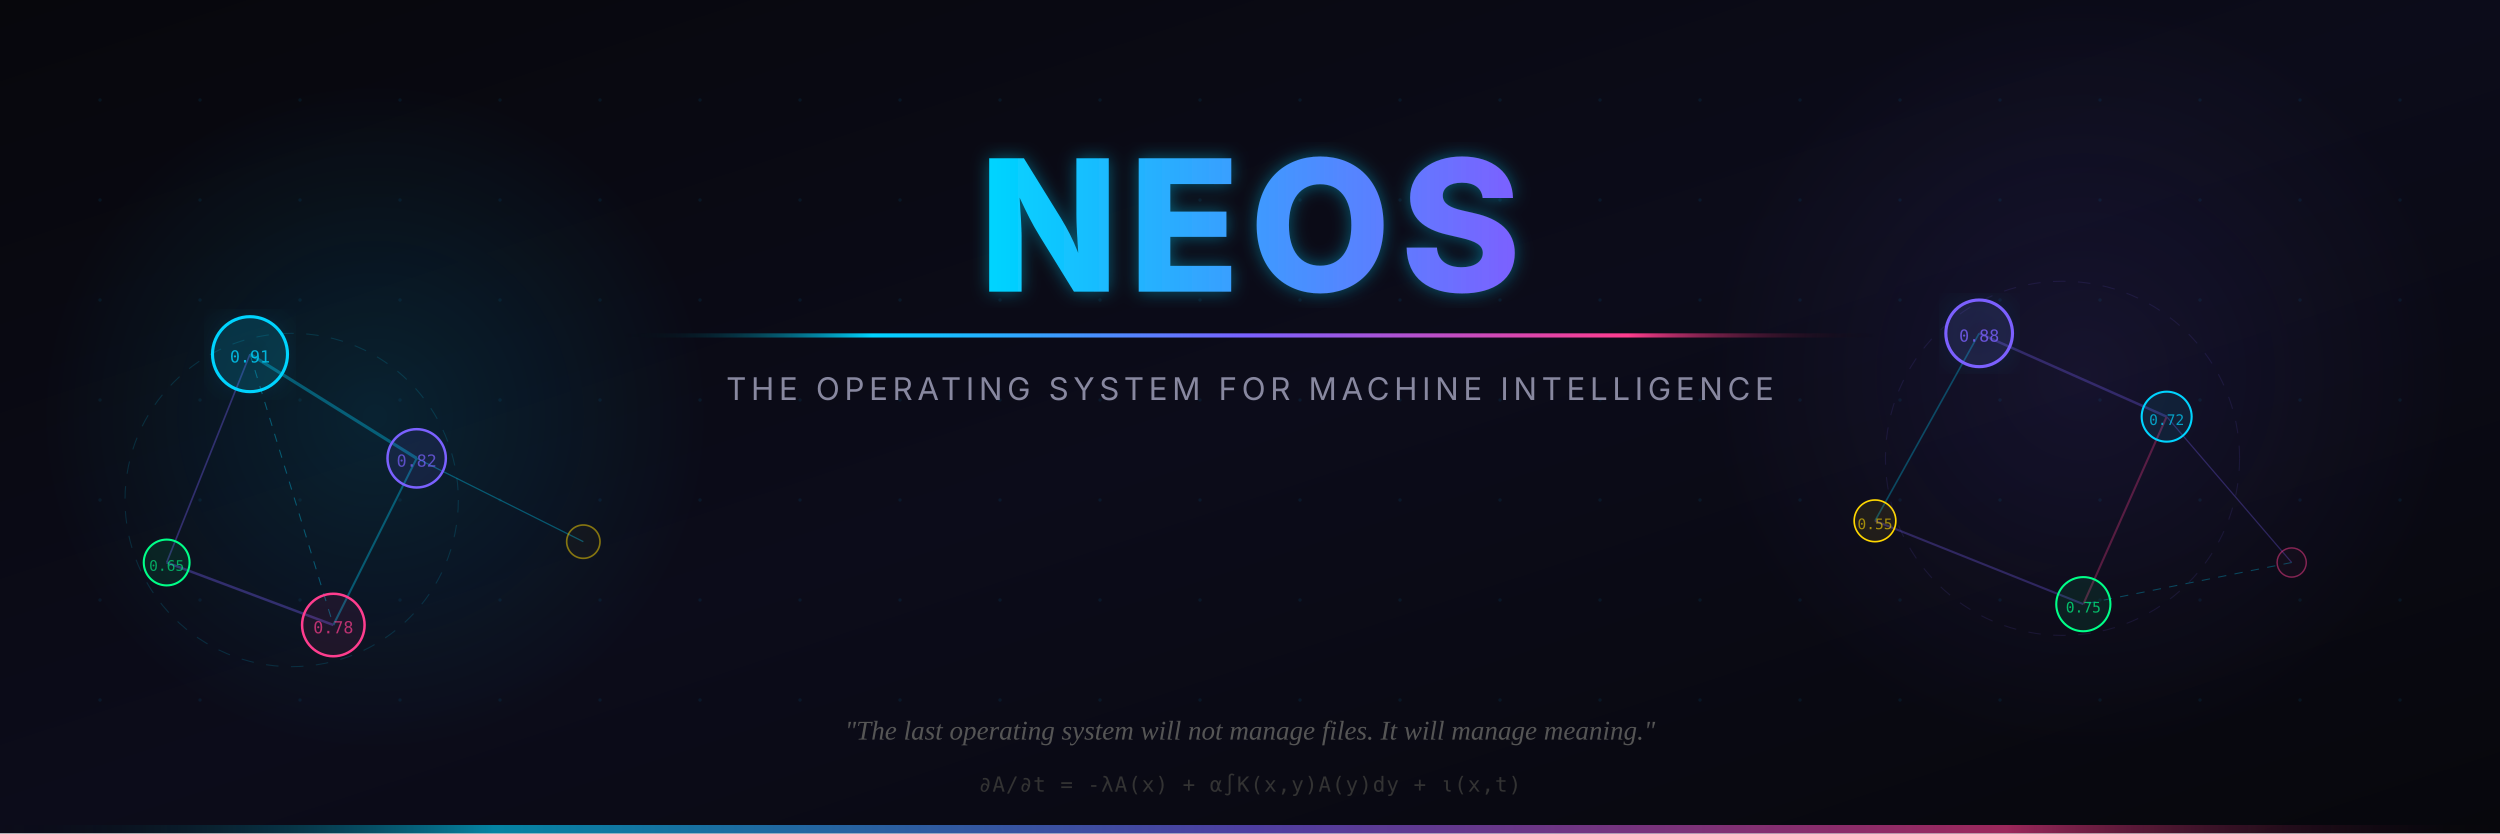
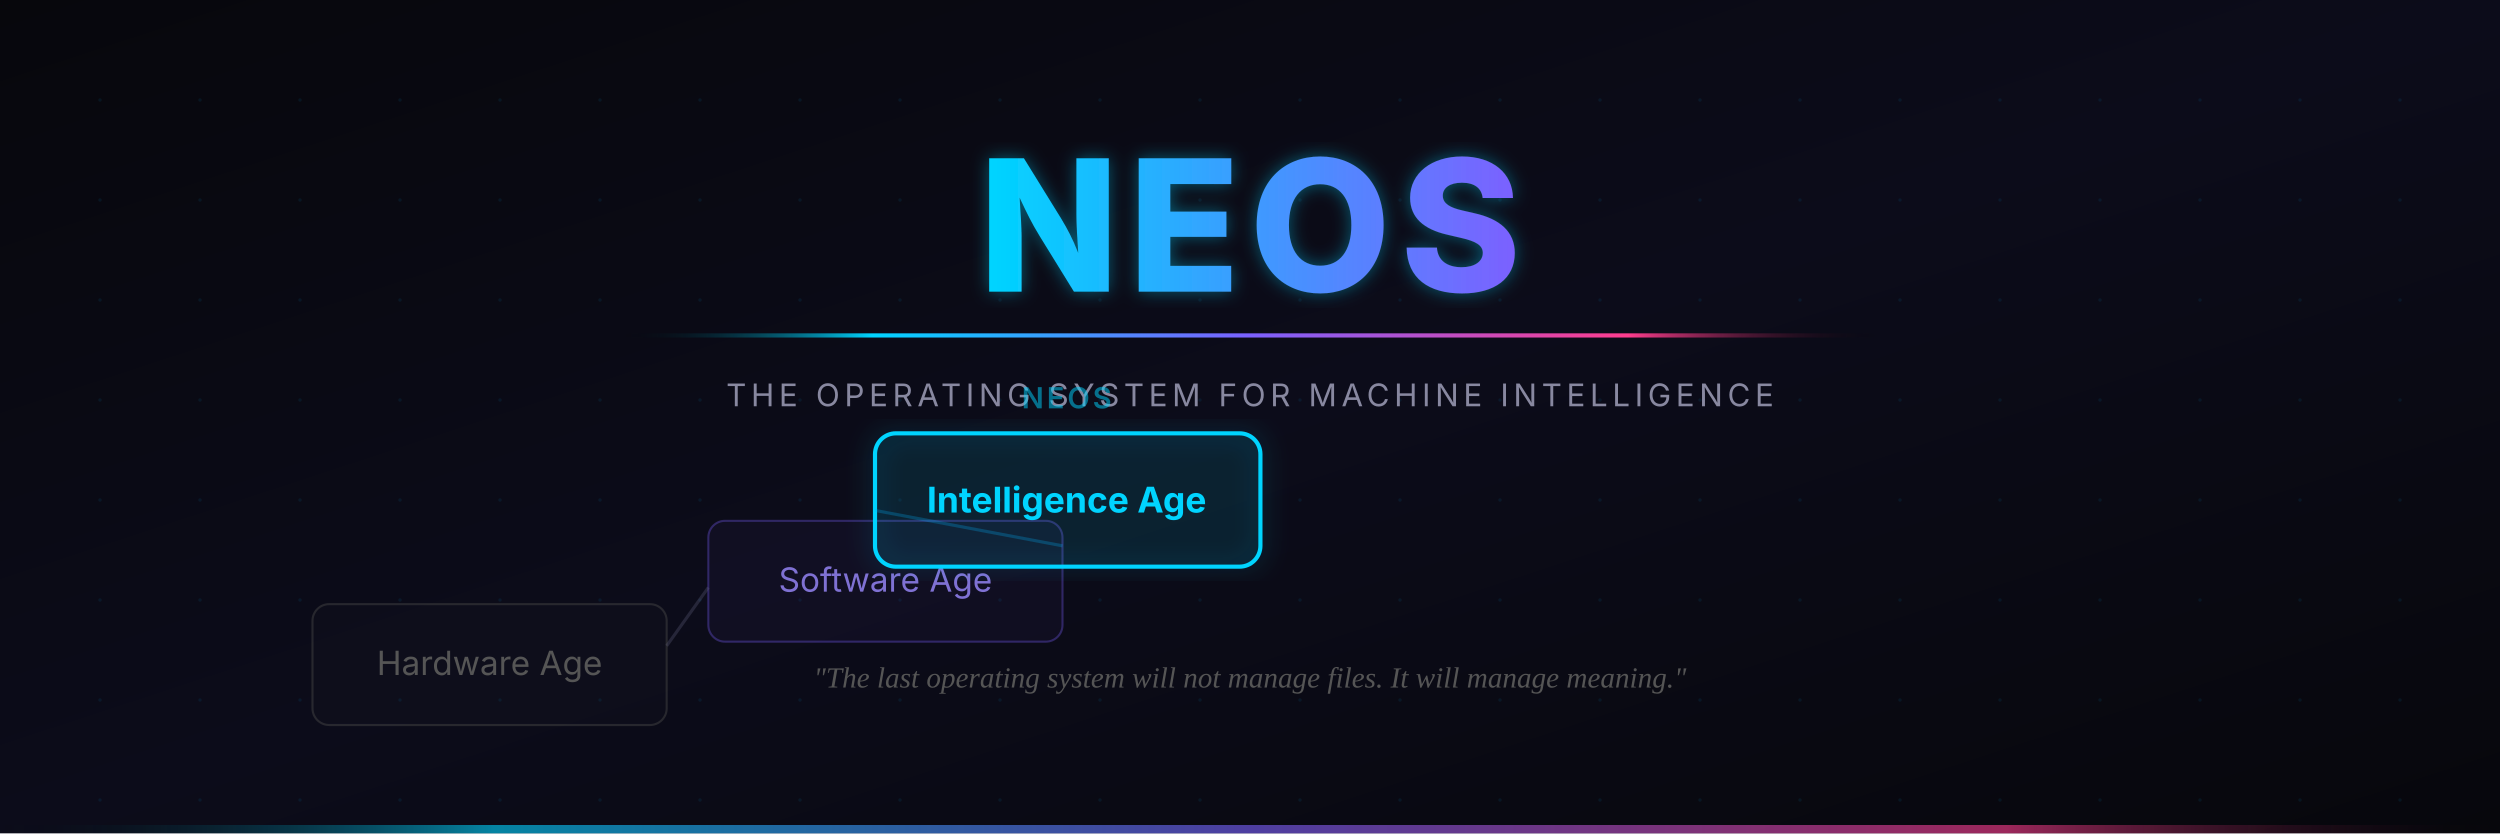
<svg xmlns="http://www.w3.org/2000/svg" viewBox="0 0 1200 400" width="1200" height="400">
  <defs>
    <linearGradient id="bg" x1="0" y1="0" x2="1" y2="1">
      <stop offset="0%" stop-color="#07070c" />
      <stop offset="50%" stop-color="#0c0c1a" />
      <stop offset="100%" stop-color="#07070c" />
    </linearGradient>
    <linearGradient id="title-grad" x1="0" y1="0" x2="1" y2="0">
      <stop offset="0%" stop-color="#00d4ff" />
      <stop offset="100%" stop-color="#7b61ff" />
    </linearGradient>
    <linearGradient id="line-grad" x1="0" y1="0" x2="1" y2="0">
      <stop offset="0%" stop-color="transparent" />
      <stop offset="20%" stop-color="#00d4ff" />
      <stop offset="50%" stop-color="#7b61ff" />
      <stop offset="80%" stop-color="#ff3d8e" />
      <stop offset="100%" stop-color="transparent" />
    </linearGradient>
    <filter id="glow">
      <feGaussianBlur stdDeviation="4" result="blur" />
      <feFlood flood-color="#00d4ff" flood-opacity="0.4" result="color" />
      <feComposite in="color" in2="blur" operator="in" result="glow" />
      <feMerge>
        <feMergeNode in="glow" />
        <feMergeNode in="SourceGraphic" />
      </feMerge>
    </filter>
-     <filter id="glow-node">
+     <filter id="glow-box">
      <feGaussianBlur stdDeviation="6" result="blur" />
-       <feFlood flood-color="#00d4ff" flood-opacity="0.3" result="color" />
+       <feFlood flood-color="#00d4ff" flood-opacity="0.35" result="color" />
      <feComposite in="color" in2="blur" operator="in" result="glow" />
      <feMerge>
        <feMergeNode in="glow" />
        <feMergeNode in="SourceGraphic" />
      </feMerge>
    </filter>
-     <radialGradient id="orb-cyan" cx="0.5" cy="0.5" r="0.5">
-       <stop offset="0%" stop-color="#00d4ff" stop-opacity="0.12" />
-       <stop offset="100%" stop-color="#00d4ff" stop-opacity="0" />
-     </radialGradient>
-     <radialGradient id="orb-purple" cx="0.5" cy="0.5" r="0.5">
-       <stop offset="0%" stop-color="#7b61ff" stop-opacity="0.10" />
-       <stop offset="100%" stop-color="#7b61ff" stop-opacity="0" />
-     </radialGradient>
-     <radialGradient id="attractor-glow" cx="0.5" cy="0.5" r="0.5">
-       <stop offset="0%" stop-color="#00d4ff" stop-opacity="0.08" />
-       <stop offset="60%" stop-color="#00d4ff" stop-opacity="0.03" />
-       <stop offset="100%" stop-color="#00d4ff" stop-opacity="0" />
-     </radialGradient>
  </defs>
  <rect width="1200" height="400" fill="url(#bg)" />
  <g opacity="0.08">
    <circle cx="48" cy="48" r="0.8" fill="#00b4ff" />
    <circle cx="96" cy="48" r="0.8" fill="#00b4ff" />
    <circle cx="144" cy="48" r="0.8" fill="#00b4ff" />
    <circle cx="192" cy="48" r="0.8" fill="#00b4ff" />
    <circle cx="240" cy="48" r="0.8" fill="#00b4ff" />
    <circle cx="288" cy="48" r="0.8" fill="#00b4ff" />
    <circle cx="336" cy="48" r="0.8" fill="#00b4ff" />
    <circle cx="384" cy="48" r="0.8" fill="#00b4ff" />
    <circle cx="432" cy="48" r="0.8" fill="#00b4ff" />
    <circle cx="480" cy="48" r="0.8" fill="#00b4ff" />
    <circle cx="528" cy="48" r="0.8" fill="#00b4ff" />
    <circle cx="576" cy="48" r="0.8" fill="#00b4ff" />
    <circle cx="624" cy="48" r="0.8" fill="#00b4ff" />
    <circle cx="672" cy="48" r="0.8" fill="#00b4ff" />
    <circle cx="720" cy="48" r="0.8" fill="#00b4ff" />
    <circle cx="768" cy="48" r="0.8" fill="#00b4ff" />
    <circle cx="816" cy="48" r="0.8" fill="#00b4ff" />
    <circle cx="864" cy="48" r="0.8" fill="#00b4ff" />
    <circle cx="912" cy="48" r="0.8" fill="#00b4ff" />
    <circle cx="960" cy="48" r="0.8" fill="#00b4ff" />
    <circle cx="1008" cy="48" r="0.8" fill="#00b4ff" />
    <circle cx="1056" cy="48" r="0.8" fill="#00b4ff" />
    <circle cx="1104" cy="48" r="0.8" fill="#00b4ff" />
    <circle cx="1152" cy="48" r="0.8" fill="#00b4ff" />
    <circle cx="48" cy="96" r="0.8" fill="#00b4ff" />
    <circle cx="96" cy="96" r="0.8" fill="#00b4ff" />
    <circle cx="144" cy="96" r="0.8" fill="#00b4ff" />
    <circle cx="192" cy="96" r="0.8" fill="#00b4ff" />
    <circle cx="240" cy="96" r="0.8" fill="#00b4ff" />
    <circle cx="288" cy="96" r="0.8" fill="#00b4ff" />
    <circle cx="336" cy="96" r="0.8" fill="#00b4ff" />
    <circle cx="384" cy="96" r="0.8" fill="#00b4ff" />
    <circle cx="432" cy="96" r="0.8" fill="#00b4ff" />
    <circle cx="480" cy="96" r="0.8" fill="#00b4ff" />
    <circle cx="528" cy="96" r="0.8" fill="#00b4ff" />
    <circle cx="576" cy="96" r="0.8" fill="#00b4ff" />
    <circle cx="624" cy="96" r="0.8" fill="#00b4ff" />
    <circle cx="672" cy="96" r="0.8" fill="#00b4ff" />
    <circle cx="720" cy="96" r="0.8" fill="#00b4ff" />
    <circle cx="768" cy="96" r="0.8" fill="#00b4ff" />
    <circle cx="816" cy="96" r="0.8" fill="#00b4ff" />
    <circle cx="864" cy="96" r="0.8" fill="#00b4ff" />
    <circle cx="912" cy="96" r="0.8" fill="#00b4ff" />
    <circle cx="960" cy="96" r="0.8" fill="#00b4ff" />
    <circle cx="1008" cy="96" r="0.8" fill="#00b4ff" />
    <circle cx="1056" cy="96" r="0.8" fill="#00b4ff" />
    <circle cx="1104" cy="96" r="0.8" fill="#00b4ff" />
    <circle cx="1152" cy="96" r="0.8" fill="#00b4ff" />
    <circle cx="48" cy="144" r="0.8" fill="#00b4ff" />
    <circle cx="96" cy="144" r="0.8" fill="#00b4ff" />
    <circle cx="144" cy="144" r="0.8" fill="#00b4ff" />
    <circle cx="192" cy="144" r="0.8" fill="#00b4ff" />
    <circle cx="240" cy="144" r="0.8" fill="#00b4ff" />
    <circle cx="288" cy="144" r="0.8" fill="#00b4ff" />
    <circle cx="336" cy="144" r="0.8" fill="#00b4ff" />
    <circle cx="384" cy="144" r="0.8" fill="#00b4ff" />
    <circle cx="432" cy="144" r="0.8" fill="#00b4ff" />
    <circle cx="480" cy="144" r="0.8" fill="#00b4ff" />
    <circle cx="528" cy="144" r="0.8" fill="#00b4ff" />
    <circle cx="576" cy="144" r="0.8" fill="#00b4ff" />
    <circle cx="624" cy="144" r="0.8" fill="#00b4ff" />
    <circle cx="672" cy="144" r="0.8" fill="#00b4ff" />
    <circle cx="720" cy="144" r="0.8" fill="#00b4ff" />
    <circle cx="768" cy="144" r="0.8" fill="#00b4ff" />
    <circle cx="816" cy="144" r="0.8" fill="#00b4ff" />
    <circle cx="864" cy="144" r="0.8" fill="#00b4ff" />
    <circle cx="912" cy="144" r="0.8" fill="#00b4ff" />
    <circle cx="960" cy="144" r="0.8" fill="#00b4ff" />
    <circle cx="1008" cy="144" r="0.8" fill="#00b4ff" />
    <circle cx="1056" cy="144" r="0.8" fill="#00b4ff" />
    <circle cx="1104" cy="144" r="0.8" fill="#00b4ff" />
    <circle cx="1152" cy="144" r="0.8" fill="#00b4ff" />
    <circle cx="48" cy="192" r="0.8" fill="#00b4ff" />
    <circle cx="96" cy="192" r="0.8" fill="#00b4ff" />
    <circle cx="144" cy="192" r="0.8" fill="#00b4ff" />
    <circle cx="192" cy="192" r="0.8" fill="#00b4ff" />
    <circle cx="240" cy="192" r="0.8" fill="#00b4ff" />
    <circle cx="288" cy="192" r="0.8" fill="#00b4ff" />
    <circle cx="336" cy="192" r="0.8" fill="#00b4ff" />
    <circle cx="384" cy="192" r="0.8" fill="#00b4ff" />
    <circle cx="432" cy="192" r="0.8" fill="#00b4ff" />
    <circle cx="480" cy="192" r="0.8" fill="#00b4ff" />
    <circle cx="528" cy="192" r="0.8" fill="#00b4ff" />
    <circle cx="576" cy="192" r="0.8" fill="#00b4ff" />
    <circle cx="624" cy="192" r="0.8" fill="#00b4ff" />
    <circle cx="672" cy="192" r="0.8" fill="#00b4ff" />
    <circle cx="720" cy="192" r="0.8" fill="#00b4ff" />
    <circle cx="768" cy="192" r="0.8" fill="#00b4ff" />
    <circle cx="816" cy="192" r="0.8" fill="#00b4ff" />
    <circle cx="864" cy="192" r="0.8" fill="#00b4ff" />
    <circle cx="912" cy="192" r="0.8" fill="#00b4ff" />
    <circle cx="960" cy="192" r="0.8" fill="#00b4ff" />
    <circle cx="1008" cy="192" r="0.8" fill="#00b4ff" />
    <circle cx="1056" cy="192" r="0.8" fill="#00b4ff" />
    <circle cx="1104" cy="192" r="0.8" fill="#00b4ff" />
    <circle cx="1152" cy="192" r="0.8" fill="#00b4ff" />
    <circle cx="48" cy="240" r="0.8" fill="#00b4ff" />
    <circle cx="96" cy="240" r="0.8" fill="#00b4ff" />
    <circle cx="144" cy="240" r="0.8" fill="#00b4ff" />
    <circle cx="192" cy="240" r="0.8" fill="#00b4ff" />
    <circle cx="240" cy="240" r="0.8" fill="#00b4ff" />
    <circle cx="288" cy="240" r="0.8" fill="#00b4ff" />
    <circle cx="336" cy="240" r="0.8" fill="#00b4ff" />
    <circle cx="384" cy="240" r="0.8" fill="#00b4ff" />
    <circle cx="432" cy="240" r="0.8" fill="#00b4ff" />
    <circle cx="480" cy="240" r="0.8" fill="#00b4ff" />
    <circle cx="528" cy="240" r="0.8" fill="#00b4ff" />
    <circle cx="576" cy="240" r="0.8" fill="#00b4ff" />
    <circle cx="624" cy="240" r="0.8" fill="#00b4ff" />
    <circle cx="672" cy="240" r="0.8" fill="#00b4ff" />
    <circle cx="720" cy="240" r="0.8" fill="#00b4ff" />
    <circle cx="768" cy="240" r="0.8" fill="#00b4ff" />
    <circle cx="816" cy="240" r="0.8" fill="#00b4ff" />
    <circle cx="864" cy="240" r="0.8" fill="#00b4ff" />
    <circle cx="912" cy="240" r="0.8" fill="#00b4ff" />
    <circle cx="960" cy="240" r="0.8" fill="#00b4ff" />
    <circle cx="1008" cy="240" r="0.8" fill="#00b4ff" />
    <circle cx="1056" cy="240" r="0.8" fill="#00b4ff" />
    <circle cx="1104" cy="240" r="0.8" fill="#00b4ff" />
    <circle cx="1152" cy="240" r="0.8" fill="#00b4ff" />
    <circle cx="48" cy="288" r="0.8" fill="#00b4ff" />
    <circle cx="96" cy="288" r="0.8" fill="#00b4ff" />
    <circle cx="144" cy="288" r="0.8" fill="#00b4ff" />
    <circle cx="192" cy="288" r="0.8" fill="#00b4ff" />
    <circle cx="240" cy="288" r="0.8" fill="#00b4ff" />
    <circle cx="288" cy="288" r="0.8" fill="#00b4ff" />
    <circle cx="336" cy="288" r="0.8" fill="#00b4ff" />
    <circle cx="384" cy="288" r="0.8" fill="#00b4ff" />
    <circle cx="432" cy="288" r="0.8" fill="#00b4ff" />
    <circle cx="480" cy="288" r="0.8" fill="#00b4ff" />
    <circle cx="528" cy="288" r="0.8" fill="#00b4ff" />
    <circle cx="576" cy="288" r="0.8" fill="#00b4ff" />
    <circle cx="624" cy="288" r="0.8" fill="#00b4ff" />
    <circle cx="672" cy="288" r="0.8" fill="#00b4ff" />
    <circle cx="720" cy="288" r="0.8" fill="#00b4ff" />
    <circle cx="768" cy="288" r="0.8" fill="#00b4ff" />
    <circle cx="816" cy="288" r="0.8" fill="#00b4ff" />
    <circle cx="864" cy="288" r="0.8" fill="#00b4ff" />
    <circle cx="912" cy="288" r="0.8" fill="#00b4ff" />
    <circle cx="960" cy="288" r="0.8" fill="#00b4ff" />
    <circle cx="1008" cy="288" r="0.8" fill="#00b4ff" />
    <circle cx="1056" cy="288" r="0.8" fill="#00b4ff" />
    <circle cx="1104" cy="288" r="0.8" fill="#00b4ff" />
    <circle cx="1152" cy="288" r="0.8" fill="#00b4ff" />
    <circle cx="48" cy="336" r="0.8" fill="#00b4ff" />
    <circle cx="96" cy="336" r="0.8" fill="#00b4ff" />
    <circle cx="144" cy="336" r="0.8" fill="#00b4ff" />
    <circle cx="192" cy="336" r="0.8" fill="#00b4ff" />
    <circle cx="240" cy="336" r="0.8" fill="#00b4ff" />
    <circle cx="288" cy="336" r="0.8" fill="#00b4ff" />
    <circle cx="336" cy="336" r="0.8" fill="#00b4ff" />
    <circle cx="384" cy="336" r="0.8" fill="#00b4ff" />
    <circle cx="432" cy="336" r="0.8" fill="#00b4ff" />
    <circle cx="480" cy="336" r="0.8" fill="#00b4ff" />
    <circle cx="528" cy="336" r="0.8" fill="#00b4ff" />
    <circle cx="576" cy="336" r="0.8" fill="#00b4ff" />
    <circle cx="624" cy="336" r="0.8" fill="#00b4ff" />
    <circle cx="672" cy="336" r="0.8" fill="#00b4ff" />
    <circle cx="720" cy="336" r="0.8" fill="#00b4ff" />
    <circle cx="768" cy="336" r="0.8" fill="#00b4ff" />
    <circle cx="816" cy="336" r="0.8" fill="#00b4ff" />
    <circle cx="864" cy="336" r="0.8" fill="#00b4ff" />
    <circle cx="912" cy="336" r="0.8" fill="#00b4ff" />
    <circle cx="960" cy="336" r="0.8" fill="#00b4ff" />
    <circle cx="1008" cy="336" r="0.8" fill="#00b4ff" />
    <circle cx="1056" cy="336" r="0.8" fill="#00b4ff" />
    <circle cx="1104" cy="336" r="0.8" fill="#00b4ff" />
    <circle cx="1152" cy="336" r="0.8" fill="#00b4ff" />
+     <circle cx="48" cy="384" r="0.8" fill="#00b4ff" />
+     <circle cx="96" cy="384" r="0.8" fill="#00b4ff" />
+     <circle cx="144" cy="384" r="0.8" fill="#00b4ff" />
+     <circle cx="192" cy="384" r="0.8" fill="#00b4ff" />
+     <circle cx="240" cy="384" r="0.8" fill="#00b4ff" />
+     <circle cx="288" cy="384" r="0.8" fill="#00b4ff" />
+     <circle cx="336" cy="384" r="0.8" fill="#00b4ff" />
+     <circle cx="384" cy="384" r="0.8" fill="#00b4ff" />
+     <circle cx="432" cy="384" r="0.8" fill="#00b4ff" />
+     <circle cx="480" cy="384" r="0.8" fill="#00b4ff" />
+     <circle cx="528" cy="384" r="0.8" fill="#00b4ff" />
+     <circle cx="576" cy="384" r="0.8" fill="#00b4ff" />
+     <circle cx="624" cy="384" r="0.8" fill="#00b4ff" />
+     <circle cx="672" cy="384" r="0.8" fill="#00b4ff" />
+     <circle cx="720" cy="384" r="0.8" fill="#00b4ff" />
+     <circle cx="768" cy="384" r="0.8" fill="#00b4ff" />
+     <circle cx="816" cy="384" r="0.8" fill="#00b4ff" />
+     <circle cx="864" cy="384" r="0.8" fill="#00b4ff" />
+     <circle cx="912" cy="384" r="0.8" fill="#00b4ff" />
+     <circle cx="960" cy="384" r="0.8" fill="#00b4ff" />
+     <circle cx="1008" cy="384" r="0.8" fill="#00b4ff" />
+     <circle cx="1056" cy="384" r="0.8" fill="#00b4ff" />
+     <circle cx="1104" cy="384" r="0.8" fill="#00b4ff" />
+     <circle cx="1152" cy="384" r="0.8" fill="#00b4ff" />
  </g>
-   <circle cx="180" cy="200" r="160" fill="url(#orb-cyan)" />
-   <circle cx="1000" cy="180" r="180" fill="url(#orb-purple)" />
-   <g opacity="0.35">
-     <line x1="120" y1="170" x2="200" y2="220" stroke="#00d4ff" stroke-width="1.5" />
-     <line x1="200" y1="220" x2="160" y2="300" stroke="#00d4ff" stroke-width="1" />
-     <line x1="120" y1="170" x2="80" y2="270" stroke="#7b61ff" stroke-width="0.8" />
-     <line x1="80" y1="270" x2="160" y2="300" stroke="#7b61ff" stroke-width="1.2" />
-     <line x1="200" y1="220" x2="280" y2="260" stroke="#00d4ff" stroke-width="0.6" />
-     <line x1="120" y1="170" x2="160" y2="300" stroke="#00d4ff" stroke-width="0.5" stroke-dasharray="4,4" />
-   </g>
-   <circle cx="120" cy="170" r="18" fill="rgba(0,212,255,0.12)" stroke="#00d4ff" stroke-width="1.5" filter="url(#glow-node)" />
-   <text x="120" y="174" text-anchor="middle" fill="#00d4ff" font-family="monospace" font-size="8" opacity="0.8">0.91</text>
-   <circle cx="200" cy="220" r="14" fill="rgba(123,97,255,0.10)" stroke="#7b61ff" stroke-width="1.2" />
-   <text x="200" y="224" text-anchor="middle" fill="#7b61ff" font-family="monospace" font-size="8" opacity="0.7">0.82</text>
-   <circle cx="80" cy="270" r="11" fill="rgba(0,255,136,0.08)" stroke="#00ff88" stroke-width="1" />
-   <text x="80" y="274" text-anchor="middle" fill="#00ff88" font-family="monospace" font-size="7" opacity="0.6">0.65</text>
-   <circle cx="160" cy="300" r="15" fill="rgba(255,61,142,0.08)" stroke="#ff3d8e" stroke-width="1.2" />
-   <text x="160" y="304" text-anchor="middle" fill="#ff3d8e" font-family="monospace" font-size="8" opacity="0.7">0.78</text>
-   <circle cx="280" cy="260" r="8" fill="rgba(255,215,0,0.06)" stroke="#ffd700" stroke-width="0.8" opacity="0.5" />
-   <circle cx="140" cy="240" r="80" fill="none" stroke="#00d4ff" stroke-width="0.5" stroke-dasharray="6,6" opacity="0.15" />
-   <g opacity="0.3">
-     <line x1="950" y1="160" x2="1040" y2="200" stroke="#7b61ff" stroke-width="1.2" />
-     <line x1="1040" y1="200" x2="1000" y2="290" stroke="#ff3d8e" stroke-width="1" />
-     <line x1="950" y1="160" x2="900" y2="250" stroke="#00d4ff" stroke-width="0.8" />
-     <line x1="900" y1="250" x2="1000" y2="290" stroke="#7b61ff" stroke-width="1" />
-     <line x1="1040" y1="200" x2="1100" y2="270" stroke="#7b61ff" stroke-width="0.6" />
-     <line x1="1100" y1="270" x2="1000" y2="290" stroke="#00d4ff" stroke-width="0.5" stroke-dasharray="4,4" />
-   </g>
-   <circle cx="950" cy="160" r="16" fill="rgba(123,97,255,0.10)" stroke="#7b61ff" stroke-width="1.5" filter="url(#glow-node)" />
-   <text x="950" y="164" text-anchor="middle" fill="#7b61ff" font-family="monospace" font-size="8" opacity="0.8">0.88</text>
-   <circle cx="1040" cy="200" r="12" fill="rgba(0,212,255,0.08)" stroke="#00d4ff" stroke-width="1" />
-   <text x="1040" y="204" text-anchor="middle" fill="#00d4ff" font-family="monospace" font-size="7" opacity="0.7">0.72</text>
-   <circle cx="900" cy="250" r="10" fill="rgba(255,215,0,0.08)" stroke="#ffd700" stroke-width="0.8" />
-   <text x="900" y="254" text-anchor="middle" fill="#ffd700" font-family="monospace" font-size="7" opacity="0.6">0.55</text>
-   <circle cx="1000" cy="290" r="13" fill="rgba(0,255,136,0.08)" stroke="#00ff88" stroke-width="1" />
-   <text x="1000" y="294" text-anchor="middle" fill="#00ff88" font-family="monospace" font-size="7" opacity="0.7">0.75</text>
-   <circle cx="1100" cy="270" r="7" fill="rgba(255,61,142,0.06)" stroke="#ff3d8e" stroke-width="0.7" opacity="0.5" />
-   <circle cx="990" cy="220" r="85" fill="none" stroke="#7b61ff" stroke-width="0.5" stroke-dasharray="6,6" opacity="0.12" />
  <text x="600" y="140" text-anchor="middle" fill="url(#title-grad)" font-family="system-ui, -apple-system, sans-serif" font-size="88" font-weight="800" letter-spacing="0.05em" filter="url(#glow)">NEOS</text>
  <rect x="300" y="160" width="600" height="2" rx="1" fill="url(#line-grad)" />
-   <text x="600" y="192" text-anchor="middle" fill="#8888a0" font-family="system-ui, -apple-system, sans-serif" font-size="15" letter-spacing="0.15em">THE OPERATING SYSTEM FOR MACHINE INTELLIGENCE</text>
-   <text x="600" y="355" text-anchor="middle" fill="#555" font-family="Georgia, 'Times New Roman', serif" font-size="13" font-style="italic">"The last operating system will not manage files. It will manage meaning."</text>
-   <text x="600" y="380" text-anchor="middle" fill="#333" font-family="monospace" font-size="10" letter-spacing="0.05em">∂A/∂t = -λA(x) + α∫K(x,y)A(y)dy + ι(x,t)</text>
+   <text x="600" y="195" text-anchor="middle" fill="#8888a0" font-family="system-ui, -apple-system, sans-serif" font-size="15" letter-spacing="0.15em">THE OPERATING SYSTEM FOR MACHINE INTELLIGENCE</text>
+   <rect x="150" y="290" width="170" height="58" rx="8" fill="rgba(80,80,100,0.04)" stroke="#444" stroke-width="1" opacity="0.5" />
+   <text x="235" y="324" text-anchor="middle" fill="#555" font-size="16" font-family="system-ui, -apple-system, sans-serif">Hardware Age</text>
+   <rect x="340" y="250" width="170" height="58" rx="8" fill="rgba(123,97,255,0.05)" stroke="rgba(123,97,255,0.4)" stroke-width="1" opacity="0.8" />
+   <text x="425" y="284" text-anchor="middle" fill="rgba(155,138,255,0.8)" font-size="16" font-family="system-ui, -apple-system, sans-serif">Software Age</text>
+   <rect x="420" y="208" width="185" height="64" rx="10" fill="rgba(0,212,255,0.08)" stroke="#00d4ff" stroke-width="2" filter="url(#glow-box)" />
+   <text x="512" y="246" text-anchor="middle" fill="#00d4ff" font-size="17" font-weight="700" font-family="system-ui, -apple-system, sans-serif">Intelligence Age</text>
+   <line x1="320" y1="310" x2="340" y2="282" stroke="rgba(100,100,130,0.3)" stroke-width="1.5" />
+   <line x1="510" y1="262" x2="420" y2="245" stroke="rgba(0,180,255,0.25)" stroke-width="1.5" />
+   <text x="512" y="196" text-anchor="middle" fill="rgba(0,212,255,0.5)" font-size="14" font-weight="600" letter-spacing="0.1em" font-family="system-ui, -apple-system, sans-serif">NEOS</text>
+   <text x="600" y="330" text-anchor="middle" fill="#555" font-family="Georgia, 'Times New Roman', serif" font-size="14" font-style="italic">"The last operating system will not manage files. It will manage meaning."</text>
  <rect x="0" y="396" width="1200" height="4" fill="url(#line-grad)" opacity="0.6" />
</svg>
